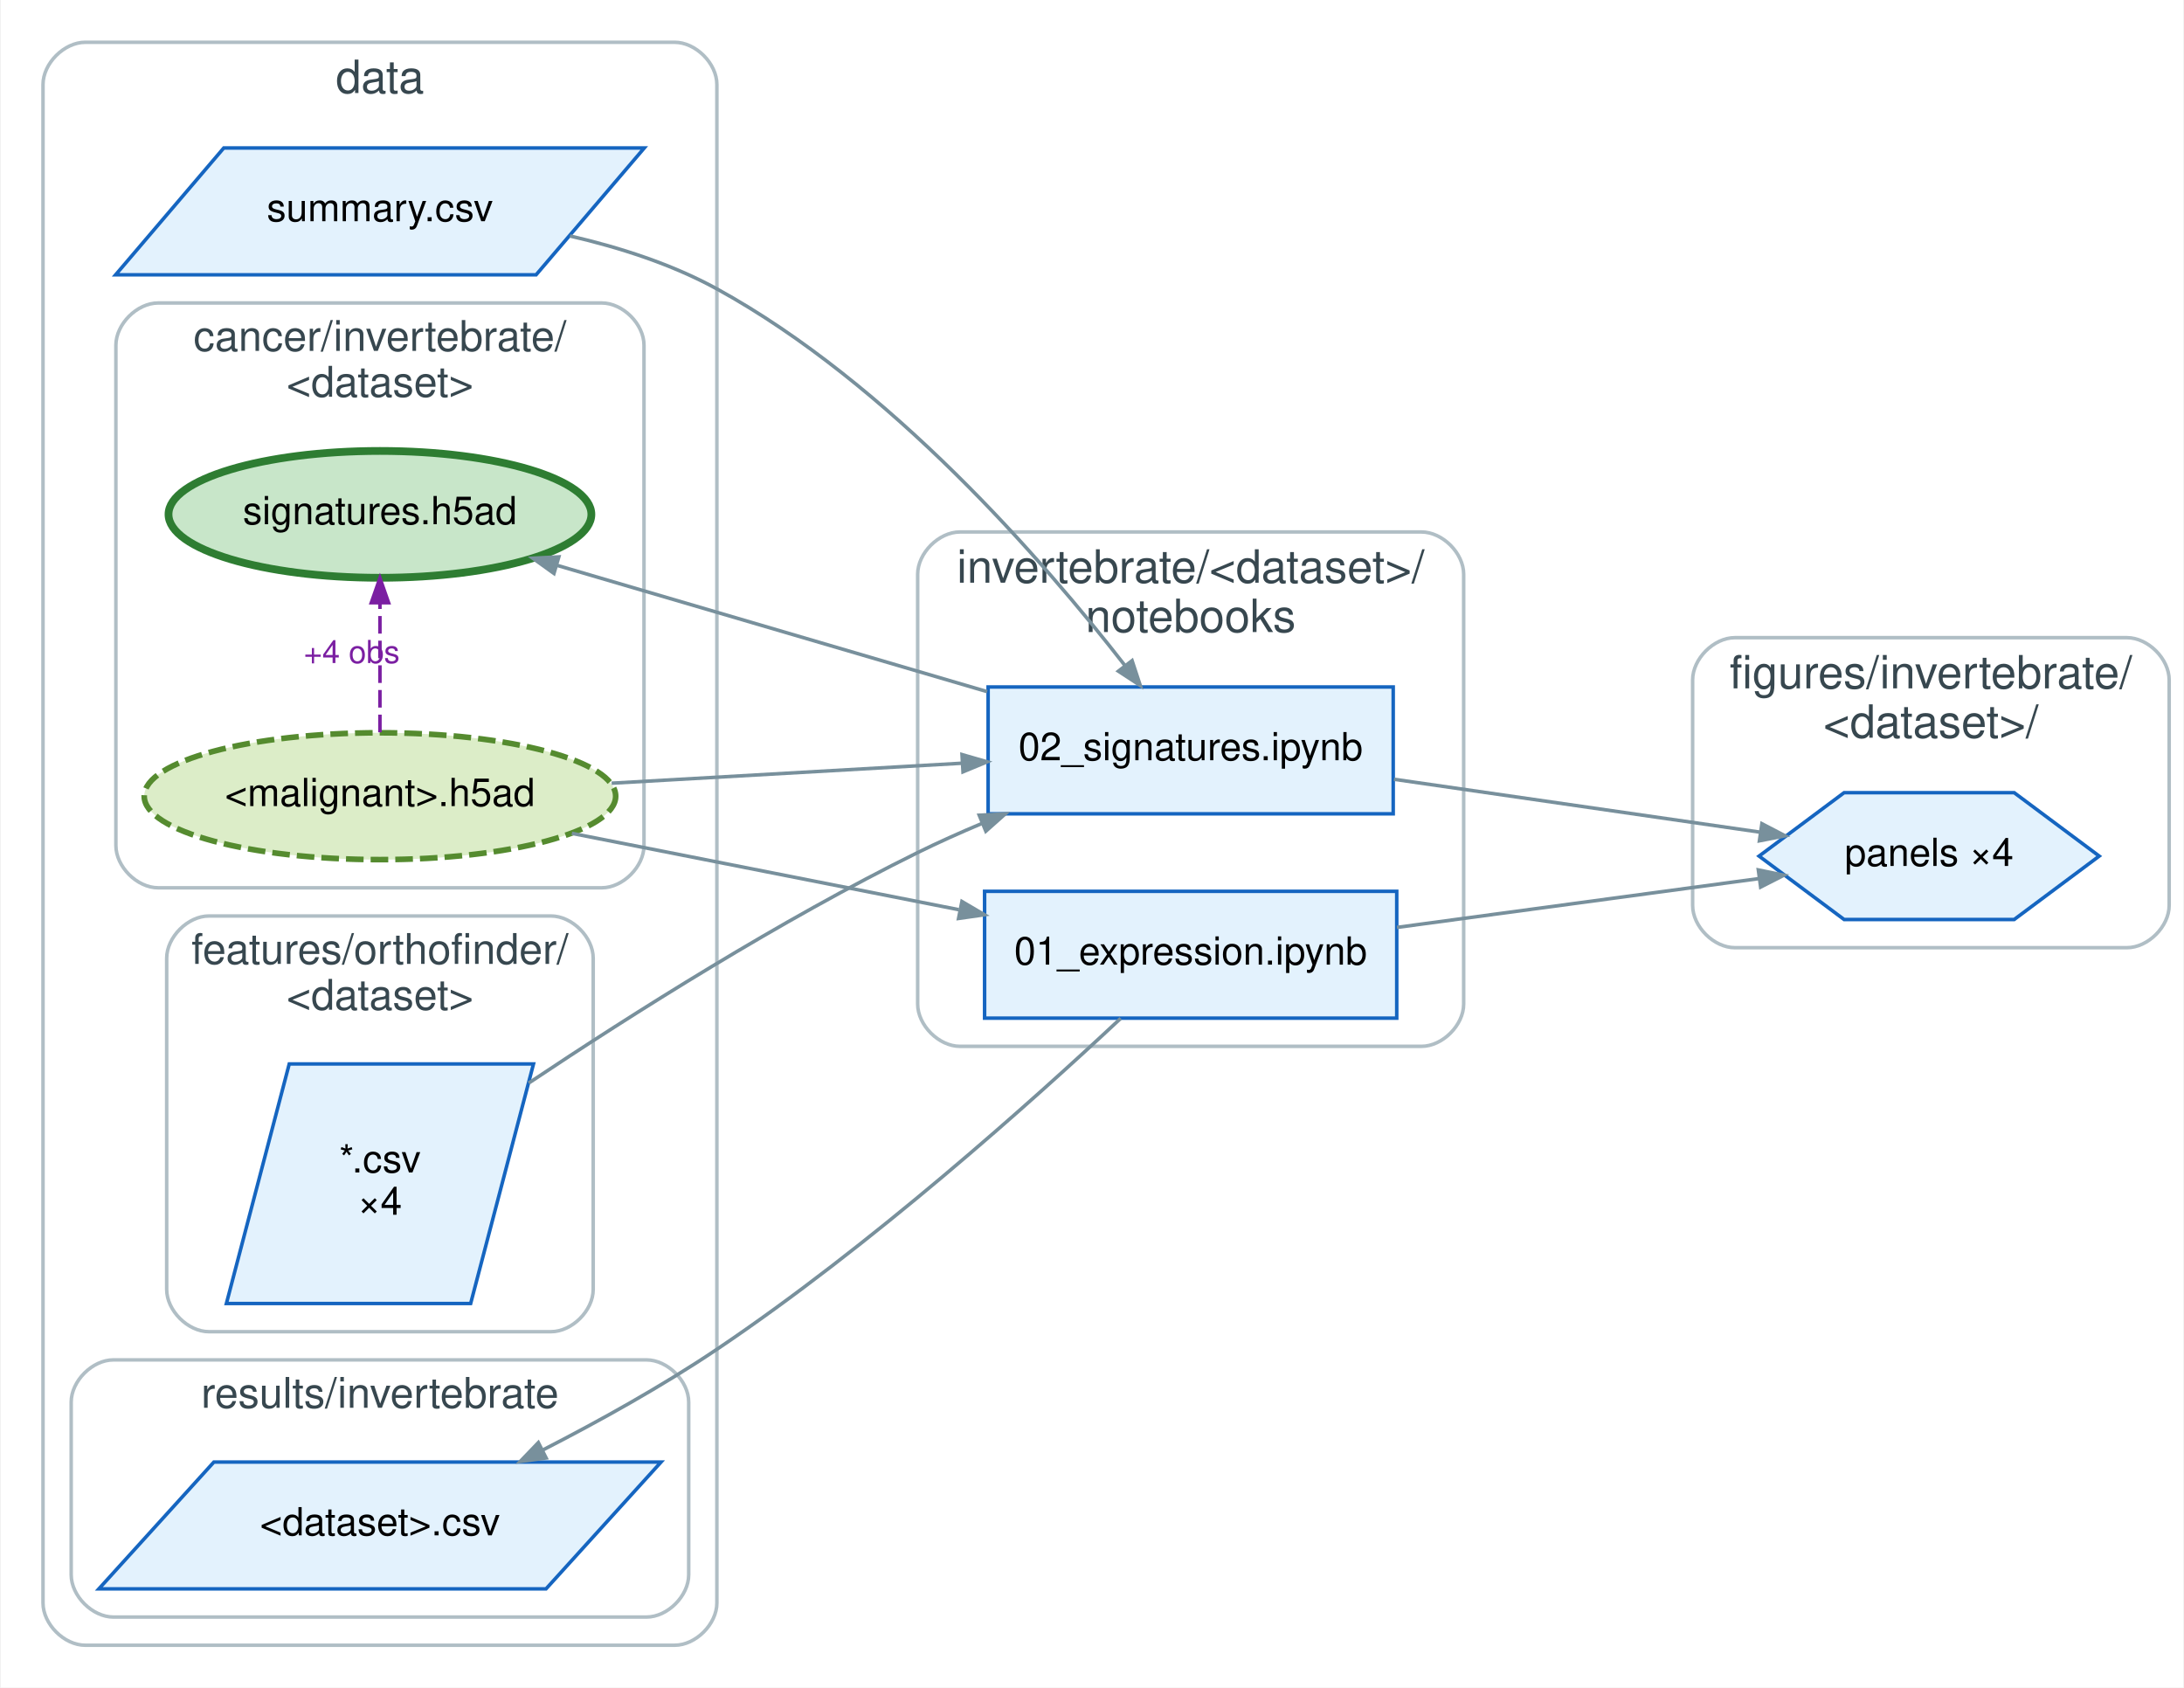
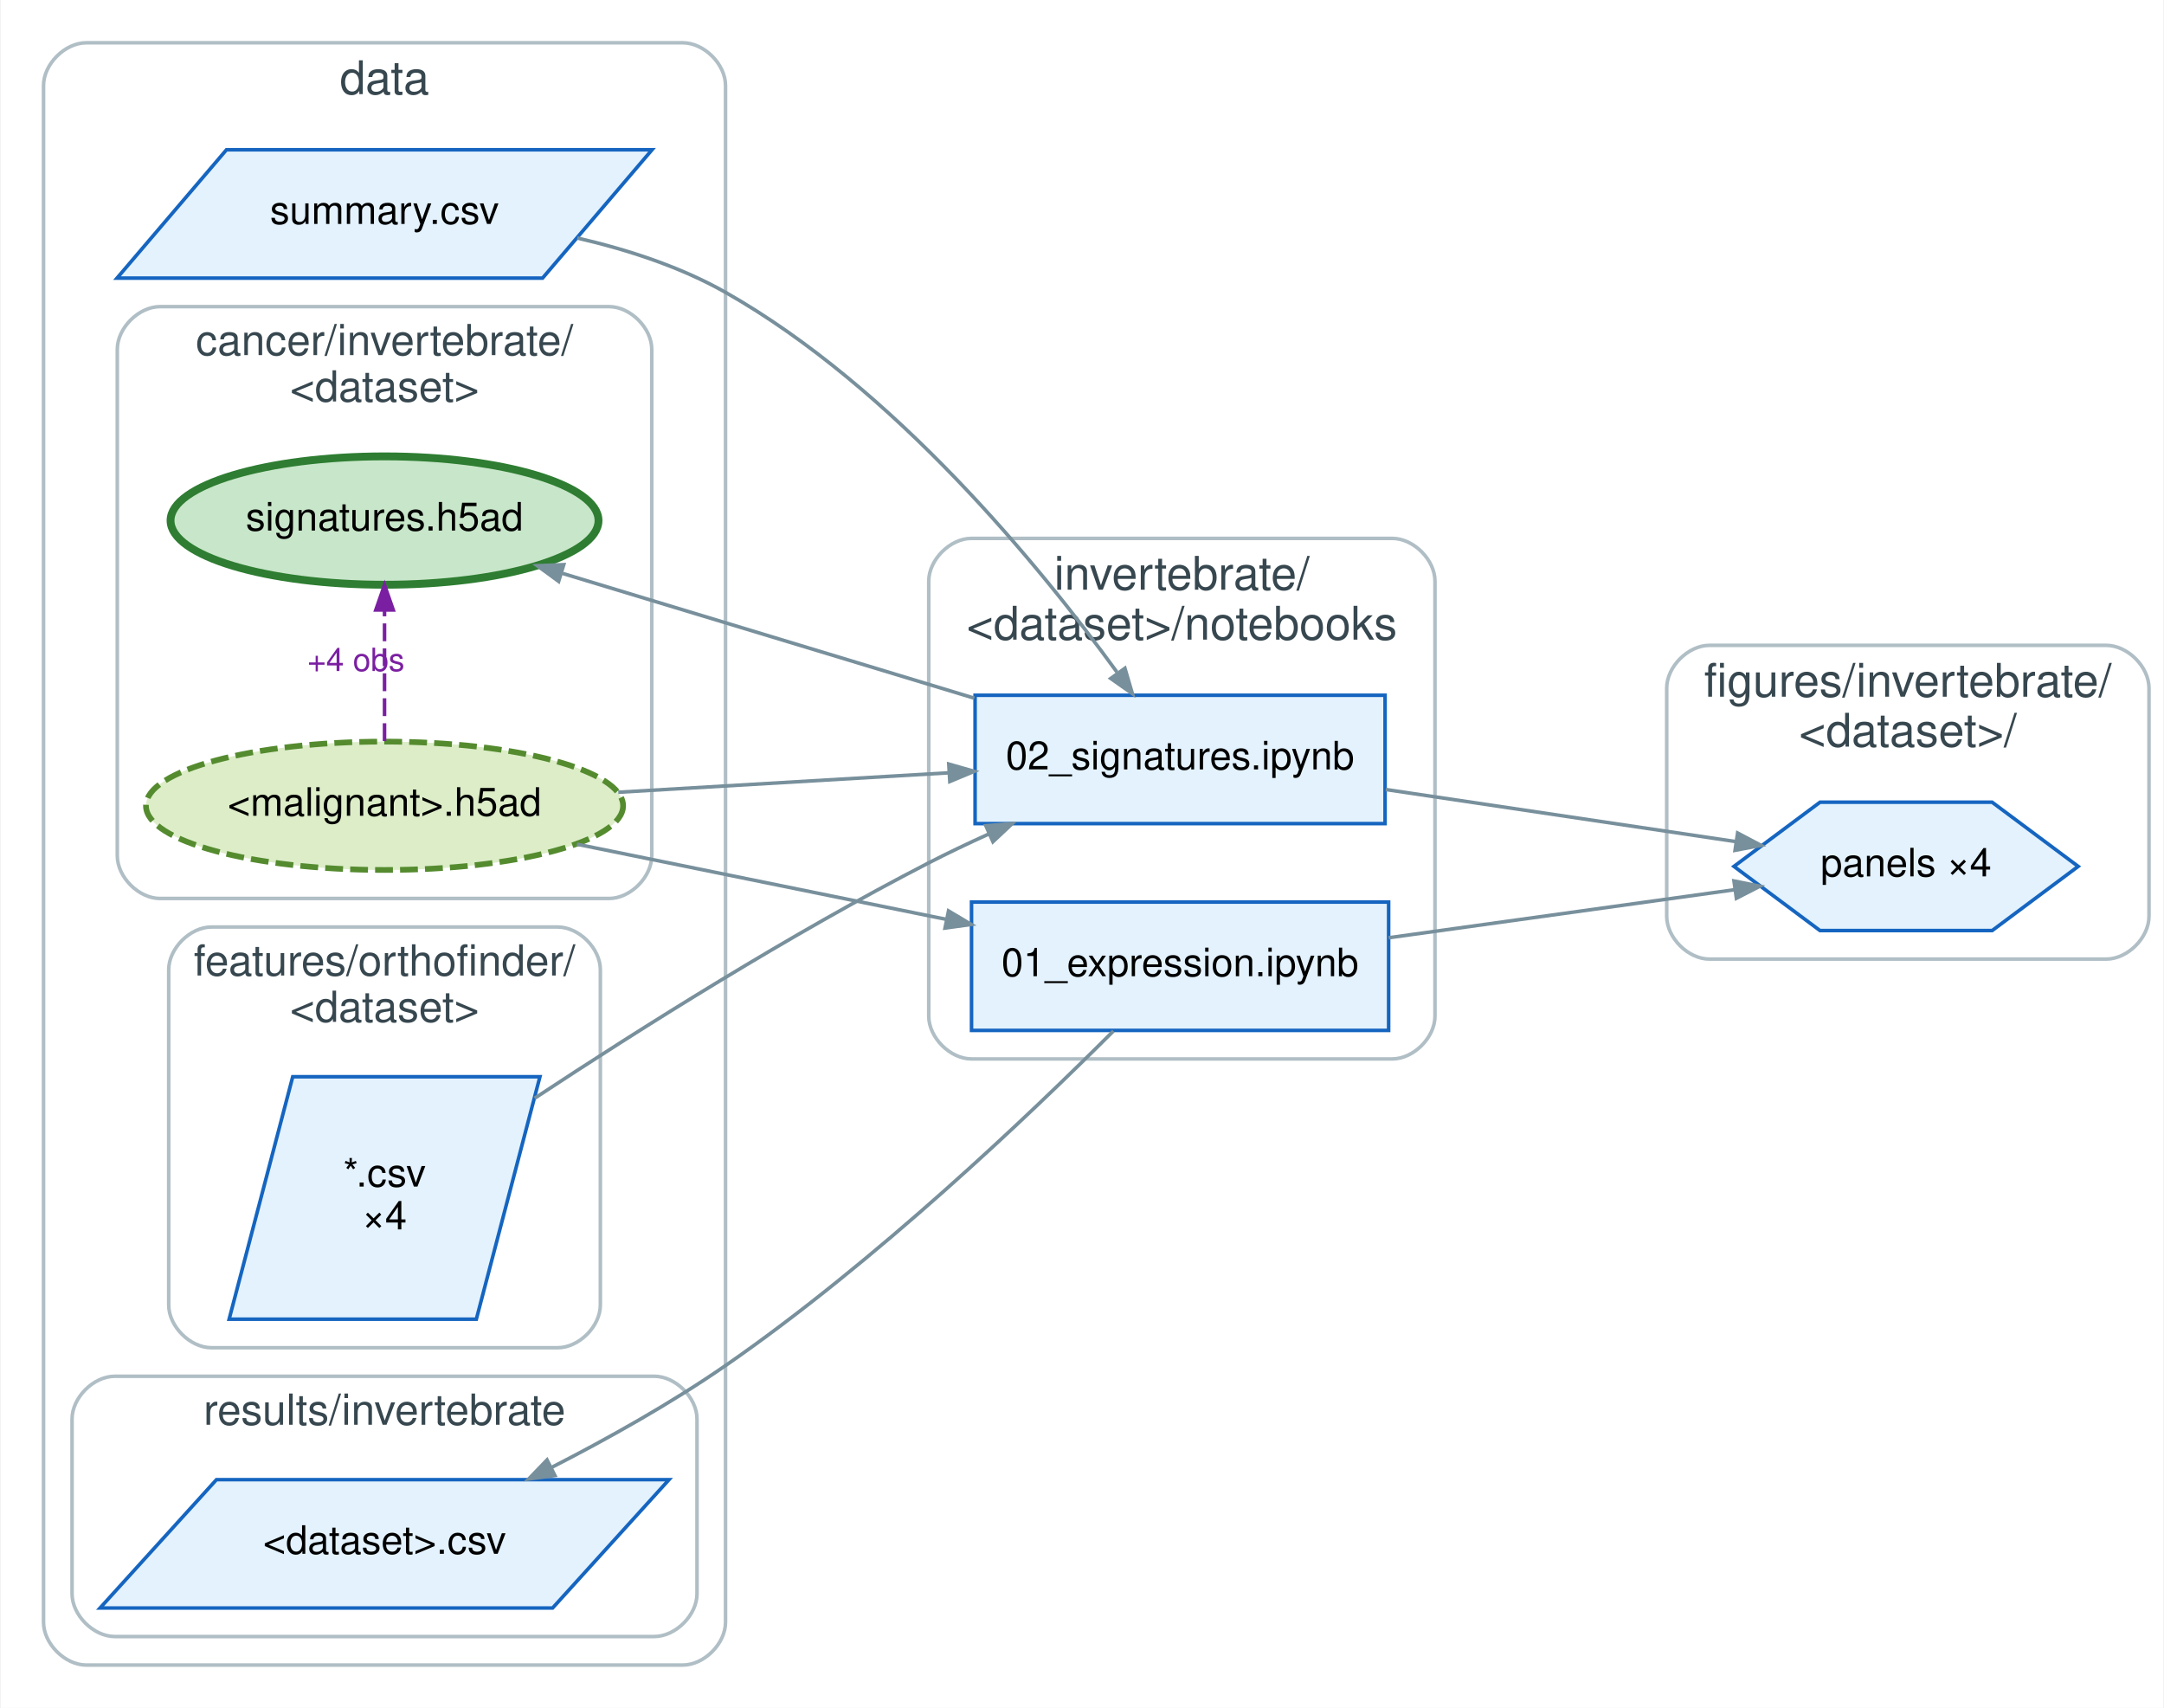
- <svg xmlns="http://www.w3.org/2000/svg" width="620pt" height="479pt" viewBox="0.00 0.00 619.58 479.00">
+ <svg xmlns="http://www.w3.org/2000/svg" width="607pt" height="479pt" viewBox="0.00 0.00 606.58 479.00">
  <g id="graph0" class="graph" transform="scale(1 1) rotate(0) translate(4 475)">
-     <polygon fill="white" stroke="transparent" points="-4,4 -4,-475 615.58,-475 615.58,4 -4,4" />
+     <polygon fill="white" stroke="transparent" points="-4,4 -4,-475 602.58,-475 602.58,4 -4,4" />
    <g id="clust1" class="cluster">
      <path fill="none" stroke="#b0bec5" d="M20,-8C20,-8 187.3,-8 187.3,-8 193.3,-8 199.3,-14 199.3,-20 199.3,-20 199.3,-451 199.3,-451 199.3,-457 193.3,-463 187.3,-463 187.3,-463 20,-463 20,-463 14,-463 8,-457 8,-451 8,-451 8,-20 8,-20 8,-14 14,-8 20,-8" />
      <text text-anchor="middle" x="103.65" y="-448.6" font-family="Helvetica,sans-Serif" font-size="13.00" fill="#37474f">data</text>
    </g>
    <g id="clust2" class="cluster">
      <path fill="none" stroke="#b0bec5" d="M40.69,-223C40.69,-223 166.61,-223 166.61,-223 172.61,-223 178.61,-229 178.61,-235 178.61,-235 178.61,-377 178.61,-377 178.61,-383 172.61,-389 166.61,-389 166.61,-389 40.69,-389 40.69,-389 34.69,-389 28.69,-383 28.69,-377 28.69,-377 28.69,-235 28.69,-235 28.69,-229 34.69,-223 40.69,-223" />
      <text text-anchor="middle" x="103.65" y="-375.4" font-family="Helvetica,sans-Serif" font-size="12.00" fill="#37474f">cancer/invertebrate/</text>
      <text text-anchor="middle" x="103.65" y="-362.4" font-family="Helvetica,sans-Serif" font-size="12.00" fill="#37474f">&lt;dataset&gt;</text>
    </g>
    <g id="clust3" class="cluster">
      <path fill="none" stroke="#b0bec5" d="M55.11,-97C55.11,-97 152.19,-97 152.19,-97 158.19,-97 164.19,-103 164.19,-109 164.19,-109 164.19,-203 164.19,-203 164.19,-209 158.19,-215 152.19,-215 152.19,-215 55.11,-215 55.11,-215 49.11,-215 43.11,-209 43.11,-203 43.11,-203 43.11,-109 43.11,-109 43.11,-103 49.11,-97 55.11,-97" />
      <text text-anchor="middle" x="103.65" y="-201.4" font-family="Helvetica,sans-Serif" font-size="12.00" fill="#37474f">features/orthofinder/</text>
      <text text-anchor="middle" x="103.65" y="-188.4" font-family="Helvetica,sans-Serif" font-size="12.00" fill="#37474f">&lt;dataset&gt;</text>
    </g>
    <g id="clust4" class="cluster">
      <path fill="none" stroke="#b0bec5" d="M28,-16C28,-16 179.3,-16 179.3,-16 185.3,-16 191.3,-22 191.3,-28 191.3,-28 191.3,-77 191.3,-77 191.3,-83 185.3,-89 179.3,-89 179.3,-89 28,-89 28,-89 22,-89 16,-83 16,-77 16,-77 16,-28 16,-28 16,-22 22,-16 28,-16" />
      <text text-anchor="middle" x="103.65" y="-75.4" font-family="Helvetica,sans-Serif" font-size="12.00" fill="#37474f">results/invertebrate</text>
    </g>
    <g id="clust5" class="cluster">
-       <path fill="none" stroke="#b0bec5" d="M268.3,-178C268.3,-178 399.3,-178 399.3,-178 405.3,-178 411.3,-184 411.3,-190 411.3,-190 411.3,-312 411.3,-312 411.3,-318 405.3,-324 399.3,-324 399.3,-324 268.3,-324 268.3,-324 262.3,-324 256.3,-318 256.3,-312 256.3,-312 256.3,-190 256.3,-190 256.3,-184 262.3,-178 268.3,-178" />
-       <text text-anchor="middle" x="333.8" y="-309.6" font-family="Helvetica,sans-Serif" font-size="13.00" fill="#37474f">invertebrate/&lt;dataset&gt;/</text>
-       <text text-anchor="middle" x="333.8" y="-295.6" font-family="Helvetica,sans-Serif" font-size="13.00" fill="#37474f">notebooks</text>
+       <path fill="none" stroke="#b0bec5" d="M268.3,-178C268.3,-178 386.3,-178 386.3,-178 392.3,-178 398.3,-184 398.3,-190 398.3,-190 398.3,-312 398.3,-312 398.3,-318 392.3,-324 386.3,-324 386.3,-324 268.3,-324 268.3,-324 262.3,-324 256.3,-318 256.3,-312 256.3,-312 256.3,-190 256.3,-190 256.3,-184 262.3,-178 268.3,-178" />
+       <text text-anchor="middle" x="327.3" y="-309.6" font-family="Helvetica,sans-Serif" font-size="13.00" fill="#37474f">invertebrate/</text>
+       <text text-anchor="middle" x="327.3" y="-295.6" font-family="Helvetica,sans-Serif" font-size="13.00" fill="#37474f">&lt;dataset&gt;/notebooks</text>
    </g>
    <g id="clust6" class="cluster">
-       <path fill="none" stroke="#b0bec5" d="M488.3,-206C488.3,-206 599.58,-206 599.58,-206 605.58,-206 611.58,-212 611.58,-218 611.58,-218 611.58,-282 611.58,-282 611.58,-288 605.58,-294 599.58,-294 599.58,-294 488.3,-294 488.3,-294 482.3,-294 476.3,-288 476.3,-282 476.3,-282 476.3,-218 476.3,-218 476.3,-212 482.3,-206 488.3,-206" />
-       <text text-anchor="middle" x="543.94" y="-279.6" font-family="Helvetica,sans-Serif" font-size="13.00" fill="#37474f">figures/invertebrate/</text>
-       <text text-anchor="middle" x="543.94" y="-265.6" font-family="Helvetica,sans-Serif" font-size="13.00" fill="#37474f">&lt;dataset&gt;/</text>
+       <path fill="none" stroke="#b0bec5" d="M475.3,-206C475.3,-206 586.58,-206 586.58,-206 592.58,-206 598.58,-212 598.58,-218 598.58,-218 598.58,-282 598.58,-282 598.58,-288 592.58,-294 586.58,-294 586.58,-294 475.3,-294 475.3,-294 469.3,-294 463.3,-288 463.3,-282 463.3,-282 463.3,-218 463.3,-218 463.3,-212 469.3,-206 475.3,-206" />
+       <text text-anchor="middle" x="530.94" y="-279.6" font-family="Helvetica,sans-Serif" font-size="13.00" fill="#37474f">figures/invertebrate/</text>
+       <text text-anchor="middle" x="530.94" y="-265.6" font-family="Helvetica,sans-Serif" font-size="13.00" fill="#37474f">&lt;dataset&gt;/</text>
    </g>
    <g id="node1" class="node">
      <polygon fill="#e3f2fd" stroke="#1565c0" points="178.69,-433 59.32,-433 28.61,-397 147.98,-397 178.69,-433" />
      <text text-anchor="middle" x="103.65" y="-412.2" font-family="Helvetica,sans-Serif" font-size="11.00">summary.csv</text>
    </g>
    <g id="node7" class="node">
-       <polygon fill="#e3f2fd" stroke="#1565c0" points="391.3,-280 276.3,-280 276.3,-244 391.3,-244 391.3,-280" />
-       <text text-anchor="middle" x="333.8" y="-259.2" font-family="Helvetica,sans-Serif" font-size="11.00">02_signatures.ipynb</text>
+       <polygon fill="#e3f2fd" stroke="#1565c0" points="384.3,-280 269.3,-280 269.3,-244 384.3,-244 384.3,-280" />
+       <text text-anchor="middle" x="326.8" y="-259.2" font-family="Helvetica,sans-Serif" font-size="11.00">02_signatures.ipynb</text>
    </g>
    <g id="edge6" class="edge">
-       <path fill="none" stroke="#78909c" d="M157.61,-408.02C171.73,-404.76 186.58,-399.98 199.3,-393 248.4,-366.04 291.94,-315.93 315.13,-286.11" />
-       <polygon fill="#78909c" stroke="#78909c" points="317.17,-287.48 319.49,-280.43 313.28,-284.49 317.17,-287.48" />
+       <path fill="none" stroke="#78909c" d="M157.73,-408.24C171.85,-404.98 186.68,-400.15 199.3,-393 246.55,-366.22 287.35,-316.4 309.08,-286.51" />
+       <polygon fill="#78909c" stroke="#78909c" points="311.33,-287.57 313.42,-280.45 307.35,-284.71 311.33,-287.57" />
    </g>
    <g id="node2" class="node">
      <ellipse fill="#dcedc8" stroke="#558b2f" stroke-width="1.6" stroke-dasharray="5,2" cx="103.65" cy="-249" rx="66.92" ry="18" />
      <text text-anchor="middle" x="103.65" y="-246.2" font-family="Helvetica,sans-Serif" font-size="11.00">&lt;malignant&gt;.h5ad</text>
    </g>
    <g id="node3" class="node">
      <ellipse fill="#c8e6c9" stroke="#2e7d32" stroke-width="2.2" cx="103.65" cy="-329" rx="60.02" ry="18" />
      <text text-anchor="middle" x="103.65" y="-326.2" font-family="Helvetica,sans-Serif" font-size="11.00">signatures.h5ad</text>
    </g>
    <g id="edge9" class="edge">
      <path fill="none" stroke="#7b1fa2" stroke-dasharray="5,2" d="M103.65,-267.15C103.65,-278 103.65,-291.93 103.65,-303.82" />
      <polygon fill="#7b1fa2" stroke="#7b1fa2" points="101.2,-303.92 103.65,-310.92 106.1,-303.92 101.2,-303.92" />
      <text text-anchor="middle" x="95.65" y="-286.8" font-family="Helvetica,sans-Serif" font-size="9.00" fill="#7b1fa2">+4 obs</text>
    </g>
    <g id="node6" class="node">
-       <polygon fill="#e3f2fd" stroke="#1565c0" points="392.3,-222 275.3,-222 275.3,-186 392.3,-186 392.3,-222" />
-       <text text-anchor="middle" x="333.8" y="-201.2" font-family="Helvetica,sans-Serif" font-size="11.00">01_expression.ipynb</text>
+       <polygon fill="#e3f2fd" stroke="#1565c0" points="385.3,-222 268.3,-222 268.3,-186 385.3,-186 385.3,-222" />
+       <text text-anchor="middle" x="326.8" y="-201.2" font-family="Helvetica,sans-Serif" font-size="11.00">01_expression.ipynb</text>
    </g>
    <g id="edge1" class="edge">
-       <path fill="none" stroke="#78909c" d="M158.14,-238.45C190.97,-231.97 233.23,-223.64 267.96,-216.79" />
-       <polygon fill="#78909c" stroke="#78909c" points="268.86,-219.11 275.25,-215.35 267.91,-214.3 268.86,-219.11" />
+       <path fill="none" stroke="#78909c" d="M157.62,-238.22C188.76,-231.89 228.35,-223.83 261.29,-217.13" />
+       <polygon fill="#78909c" stroke="#78909c" points="261.85,-219.51 268.22,-215.72 260.87,-214.71 261.85,-219.51" />
    </g>
    <g id="edge4" class="edge">
-       <path fill="none" stroke="#78909c" d="M169.42,-252.69C200.52,-254.46 237.67,-256.58 268.69,-258.35" />
-       <polygon fill="#78909c" stroke="#78909c" points="268.89,-260.81 276.02,-258.76 269.17,-255.92 268.89,-260.81" />
+       <path fill="none" stroke="#78909c" d="M169.21,-252.8C198.36,-254.51 232.7,-256.53 261.78,-258.24" />
+       <polygon fill="#78909c" stroke="#78909c" points="261.92,-260.7 269.05,-258.66 262.21,-255.81 261.92,-260.7" />
    </g>
    <g id="node4" class="node">
      <polygon fill="#e3f2fd" stroke="#1565c0" points="147.24,-173 77.9,-173 60.06,-105 129.4,-105 147.24,-173" />
      <text text-anchor="middle" x="103.65" y="-142.2" font-family="Helvetica,sans-Serif" font-size="11.00">*.csv</text>
      <text text-anchor="middle" x="103.65" y="-130.2" font-family="Helvetica,sans-Serif" font-size="11.00">×4</text>
    </g>
    <g id="edge5" class="edge">
-       <path fill="none" stroke="#78909c" d="M145.89,-167.58C175.71,-187.49 217.41,-213.8 256.3,-233 262.1,-235.86 268.25,-238.62 274.46,-241.23" />
-       <polygon fill="#78909c" stroke="#78909c" points="273.78,-243.6 281.19,-244 275.65,-239.07 273.78,-243.6" />
+       <path fill="none" stroke="#78909c" d="M145.77,-166.98C175.7,-186.72 217.6,-213.09 256.3,-233 261.65,-235.75 267.32,-238.45 273.02,-241.03" />
+       <polygon fill="#78909c" stroke="#78909c" points="272.32,-243.4 279.71,-243.99 274.31,-238.92 272.32,-243.4" />
    </g>
    <g id="node5" class="node">
      <polygon fill="#e3f2fd" stroke="#1565c0" points="183.45,-60 56.51,-60 23.85,-24 150.79,-24 183.45,-60" />
      <text text-anchor="middle" x="103.65" y="-39.2" font-family="Helvetica,sans-Serif" font-size="11.00">&lt;dataset&gt;.csv</text>
    </g>
    <g id="edge2" class="edge">
-       <path fill="none" stroke="#78909c" d="M313.93,-185.93C288.96,-162.56 242.98,-121.38 199.3,-92 183.78,-81.56 165.83,-71.6 149.77,-63.36" />
-       <polygon fill="#78909c" stroke="#78909c" points="150.83,-61.15 143.48,-60.17 148.62,-65.52 150.83,-61.15" />
+       <path fill="none" stroke="#78909c" d="M308.1,-185.83C284.63,-162.35 241.27,-121.04 199.3,-92 184.05,-81.45 166.32,-71.53 150.35,-63.35" />
+       <polygon fill="#78909c" stroke="#78909c" points="151.44,-61.16 144.09,-60.19 149.23,-65.53 151.44,-61.16" />
    </g>
    <g id="node8" class="node">
-       <polygon fill="#e3f2fd" stroke="#1565c0" points="591.72,-232 567.58,-250 519.3,-250 495.16,-232 519.3,-214 567.58,-214 591.72,-232" />
-       <text text-anchor="middle" x="543.44" y="-229.2" font-family="Helvetica,sans-Serif" font-size="11.00">panels ×4</text>
+       <polygon fill="#e3f2fd" stroke="#1565c0" points="578.72,-232 554.58,-250 506.3,-250 482.16,-232 506.3,-214 554.58,-214 578.72,-232" />
+       <text text-anchor="middle" x="530.44" y="-229.2" font-family="Helvetica,sans-Serif" font-size="11.00">panels ×4</text>
    </g>
    <g id="edge3" class="edge">
-       <path fill="none" stroke="#78909c" d="M392.36,-211.76C424.7,-216.12 464.55,-221.5 495.07,-225.61" />
-       <polygon fill="#78909c" stroke="#78909c" points="494.95,-228.07 502.22,-226.58 495.61,-223.21 494.95,-228.07" />
+       <path fill="none" stroke="#78909c" d="M385.31,-211.99C416,-216.25 453.3,-221.43 482.27,-225.45" />
+       <polygon fill="#78909c" stroke="#78909c" points="482.17,-227.91 489.44,-226.45 482.85,-223.06 482.17,-227.91" />
    </g>
    <g id="edge7" class="edge">
-       <path fill="none" stroke="#78909c" d="M276.02,-278.68C238.53,-289.68 189.9,-303.96 154.03,-314.5" />
-       <polygon fill="#78909c" stroke="#78909c" points="153.05,-312.23 147.03,-316.55 154.43,-316.93 153.05,-312.23" />
+       <path fill="none" stroke="#78909c" d="M269.08,-279.18C233.37,-290 187.73,-303.83 153.61,-314.17" />
+       <polygon fill="#78909c" stroke="#78909c" points="152.49,-311.94 146.51,-316.32 153.92,-316.63 152.49,-311.94" />
    </g>
    <g id="edge8" class="edge">
-       <path fill="none" stroke="#78909c" d="M391.54,-253.8C424.11,-249.1 464.52,-243.26 495.33,-238.81" />
-       <polygon fill="#78909c" stroke="#78909c" points="495.96,-241.19 502.54,-237.76 495.26,-236.34 495.96,-241.19" />
+       <path fill="none" stroke="#78909c" d="M384.5,-253.56C415.43,-248.96 453.26,-243.33 482.51,-238.98" />
+       <polygon fill="#78909c" stroke="#78909c" points="483.19,-241.36 489.75,-237.9 482.47,-236.51 483.19,-241.36" />
    </g>
  </g>
</svg>
